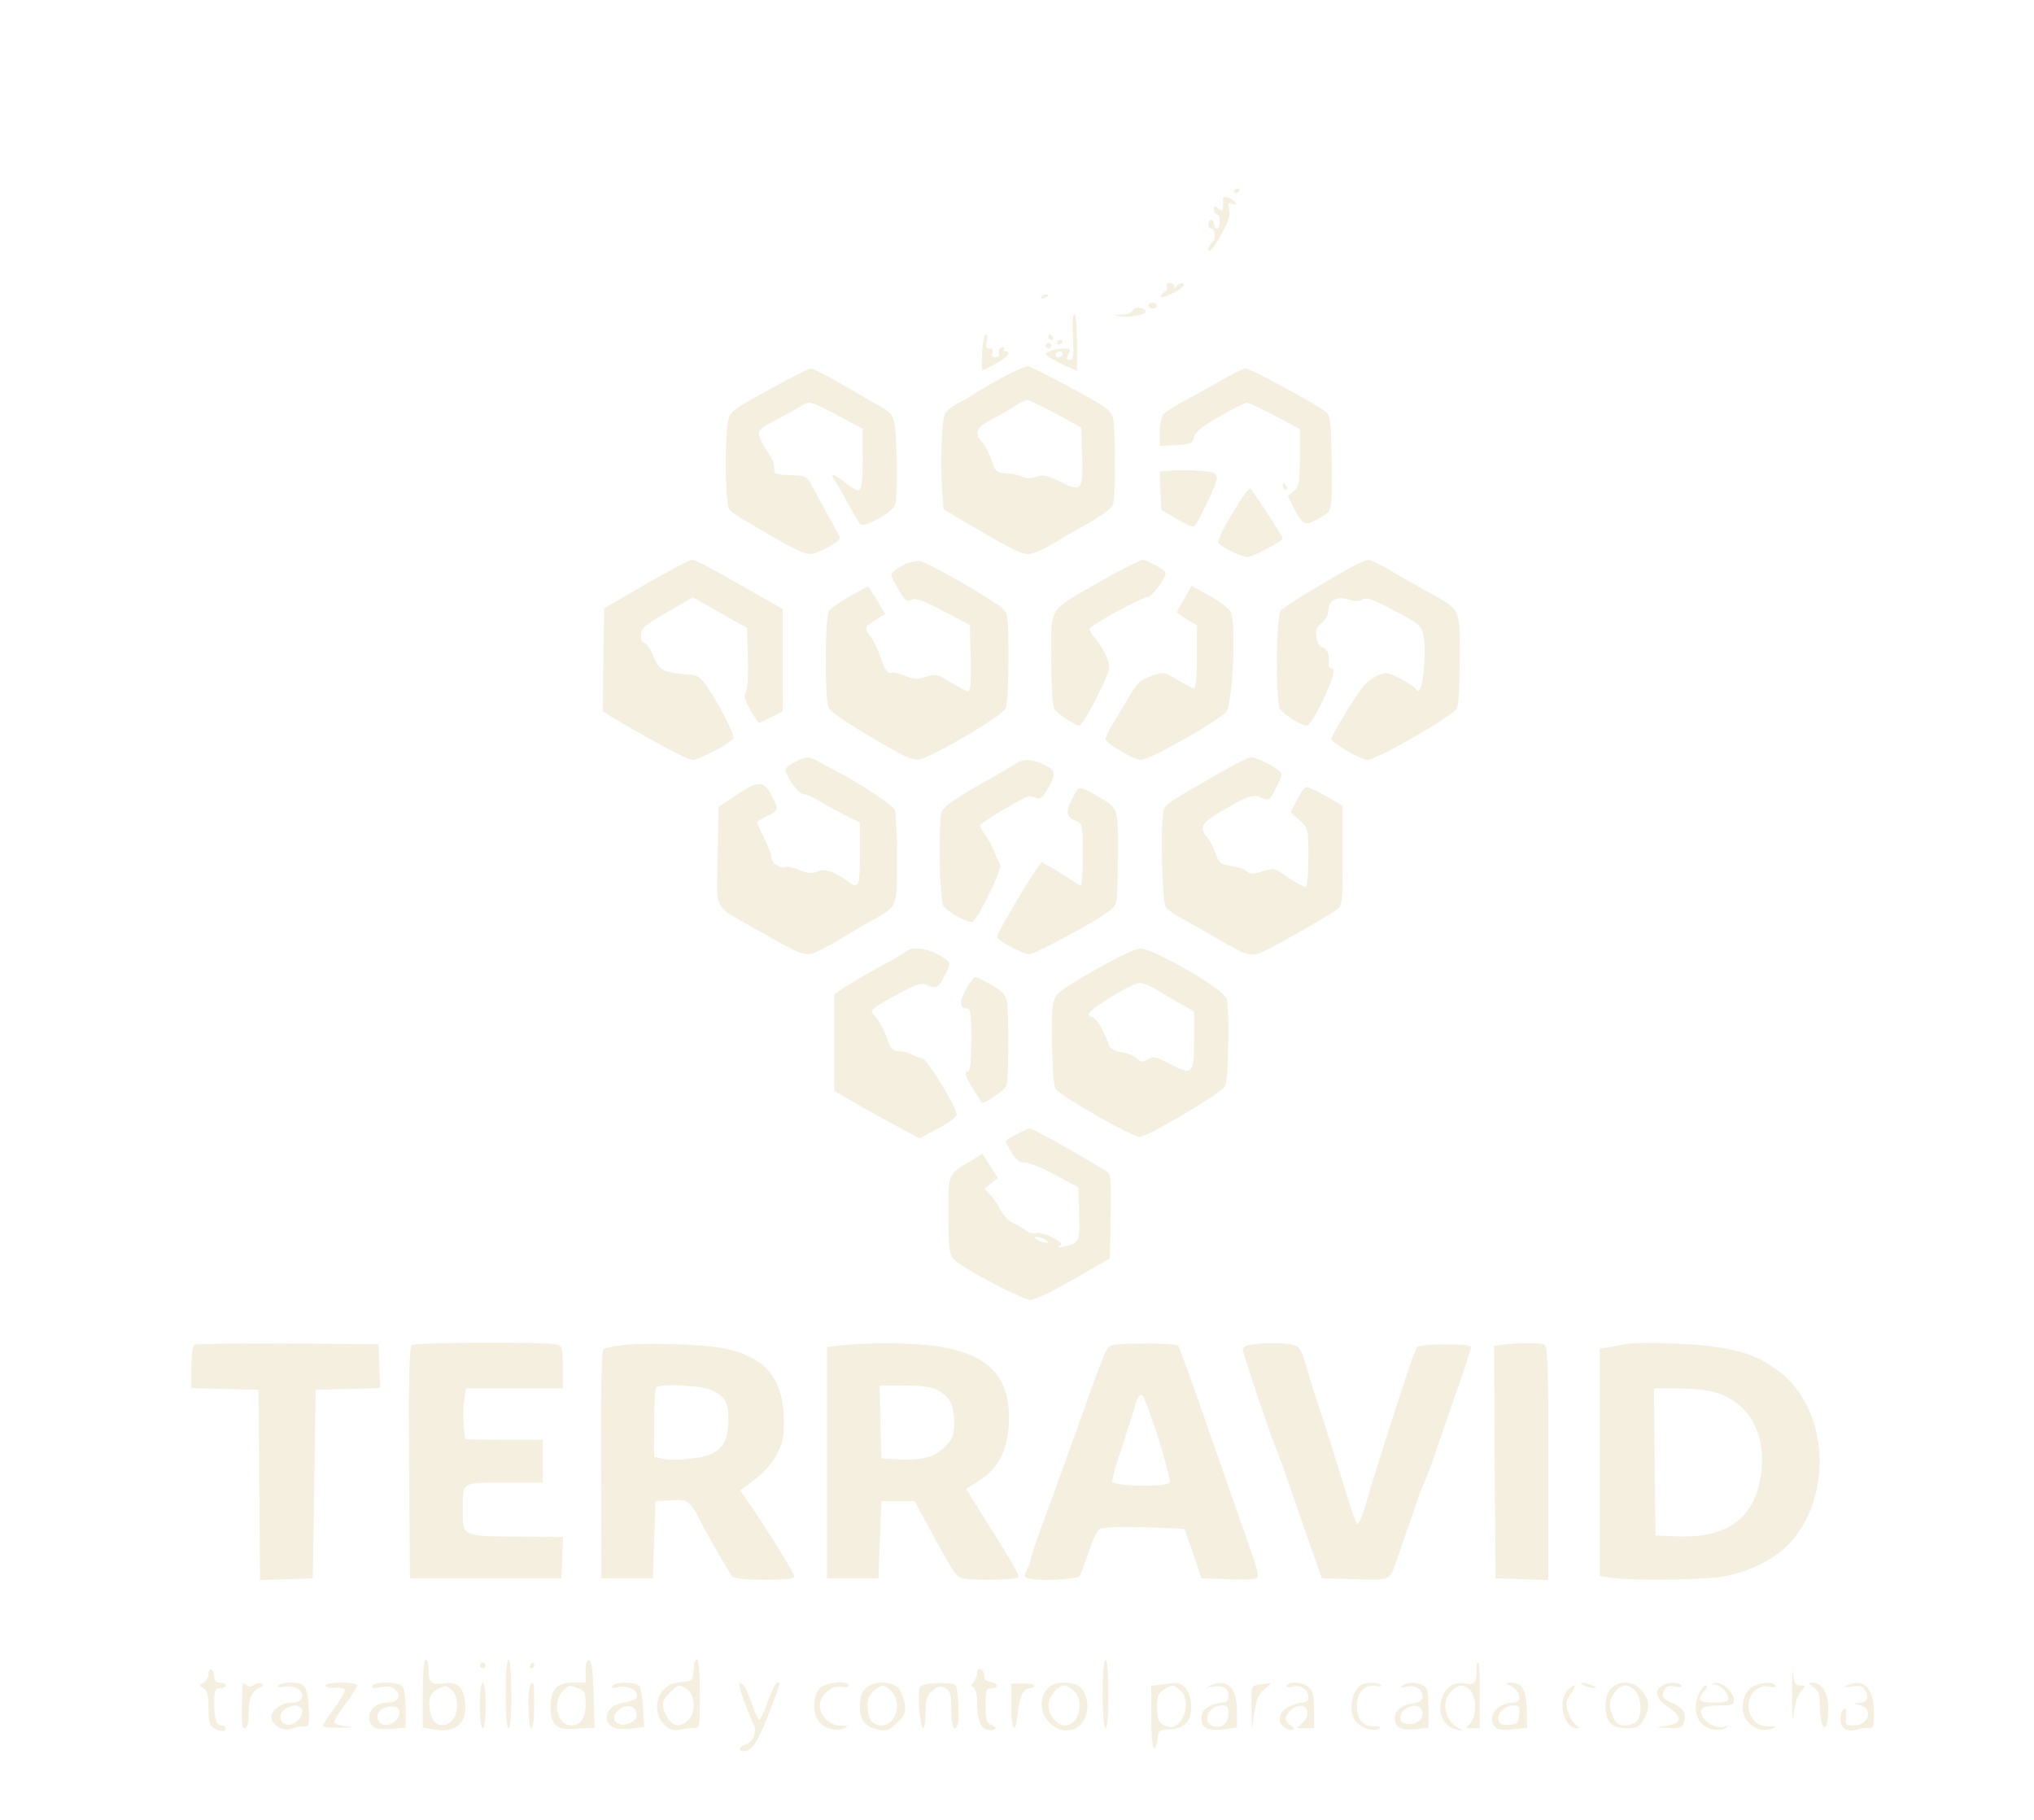
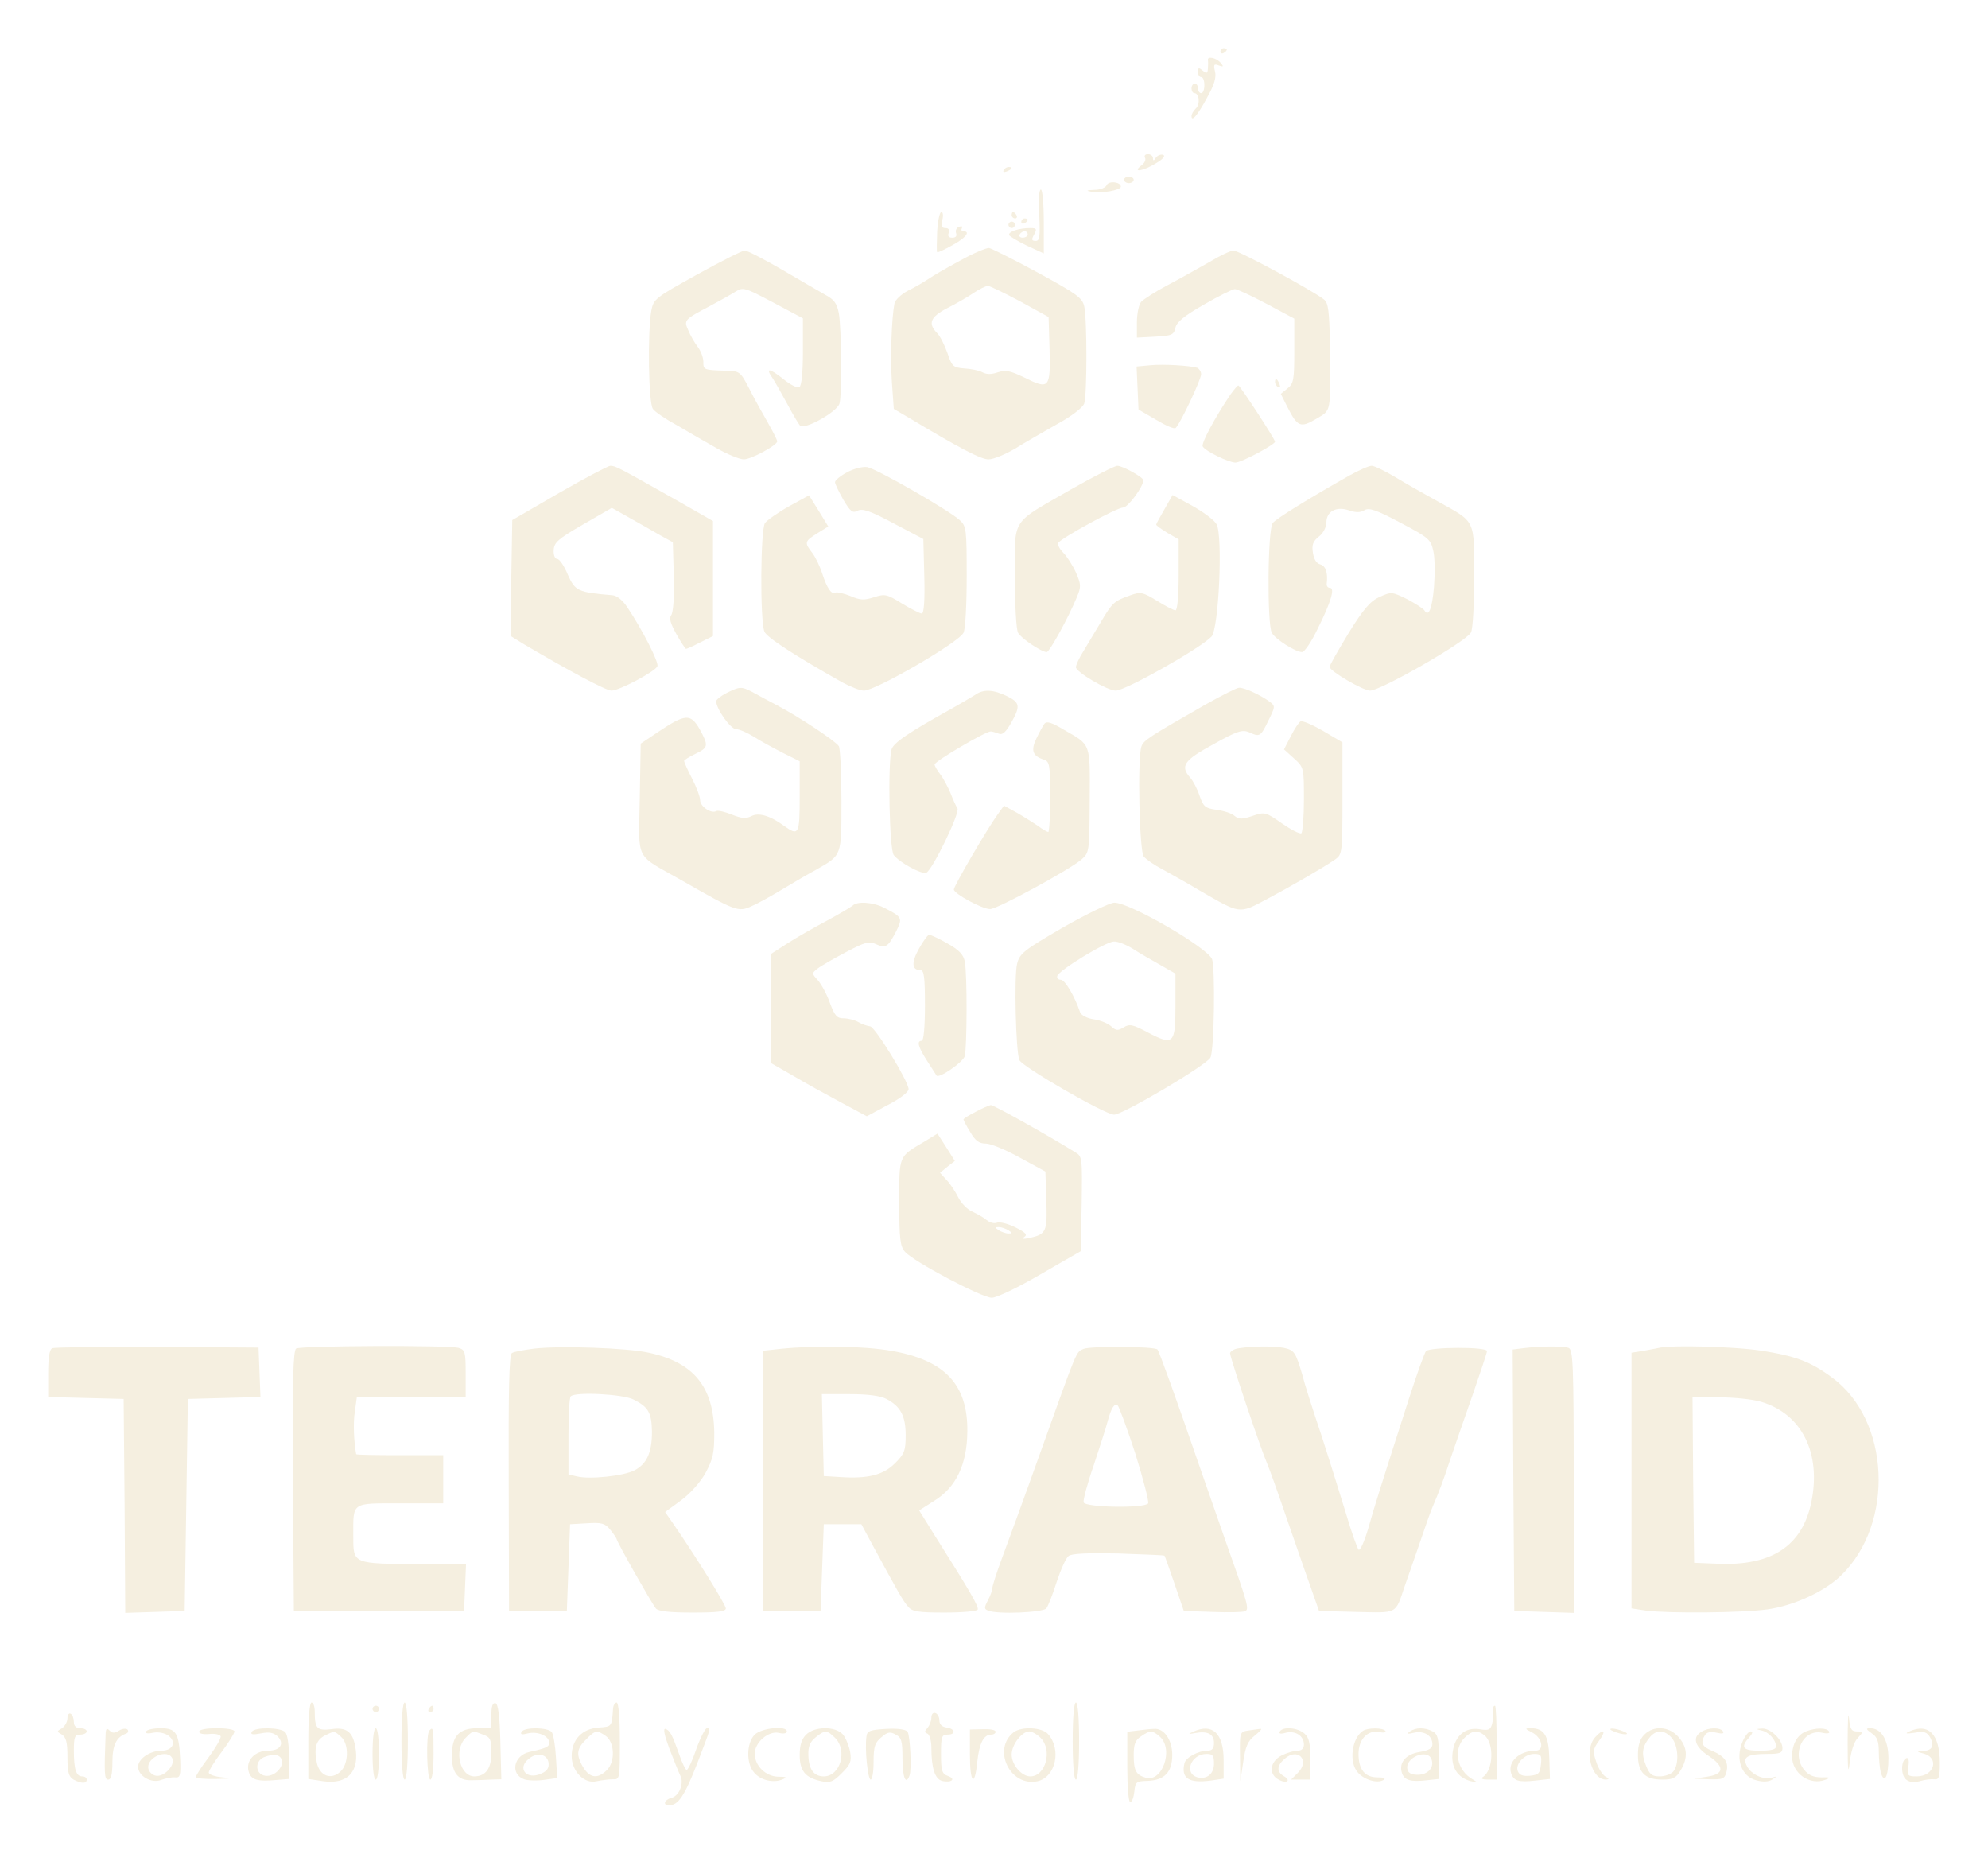
- <svg xmlns="http://www.w3.org/2000/svg" version="1.0" width="712pt" height="637pt" viewBox="0 0 712 637" preserveAspectRatio="xMidYMid meet">
+ <svg xmlns="http://www.w3.org/2000/svg" version="1.0" width="619pt" height="577pt" viewBox="52 51 619 577" preserveAspectRatio="xMidYMid meet">
  <g transform="translate(0,637) scale(0.1,-0.1)" fill="#F5EFE0" stroke="none">
    <path d="M4320 5699 c0 -5 5 -7 10 -4 6 3 10 8 10 11 0 2 -4 4 -10 4 -5 0 -10 -5 -10 -11z" />
    <path d="M4281 5673 c1 -5 1 -16 0 -27 -1 -15 -4 -16 -16 -6 -12 10 -15 10 -15 -4 0 -9 5 -16 10 -16 6 0 10 -11 10 -25 0 -14 -4 -25 -10 -25 -5 0 -10 7 -10 15 0 8 -4 15 -10 15 -5 0 -10 -7 -10 -15 0 -8 4 -15 9 -15 15 0 19 -35 4 -48 -7 -7 -13 -17 -13 -23 0 -20 19 2 49 58 22 39 29 63 24 81 -5 21 -3 24 12 18 15 -5 16 -4 5 9 -13 15 -41 21 -39 8z" />
    <path d="M4085 5369 c4 -6 -1 -17 -11 -24 -31 -24 6 -18 46 7 22 13 30 23 21 26 -7 2 -17 -2 -22 -9 -6 -10 -9 -11 -9 -1 0 6 -7 12 -16 12 -8 0 -12 -5 -9 -11z" />
    <path d="M3645 5330 c-3 -6 1 -7 9 -4 18 7 21 14 7 14 -6 0 -13 -4 -16 -10z" />
    <path d="M4020 5300 c0 -5 7 -10 15 -10 8 0 15 5 15 10 0 6 -7 10 -15 10 -8 0 -15 -4 -15 -10z" />
    <path d="M3966 5284 c-3 -8 -20 -15 -38 -15 -26 -1 -28 -3 -9 -6 30 -6 91 5 91 16 0 15 -38 19 -44 5z" />
    <path d="M3756 5190 c3 -67 1 -80 -11 -80 -13 0 -14 4 -5 20 9 17 8 20 -12 20 -35 0 -69 -11 -66 -22 2 -4 27 -19 56 -33 l52 -24 0 99 c0 55 -4 100 -9 100 -6 0 -8 -34 -5 -80z m-36 -60 c0 -5 -7 -10 -16 -10 -8 0 -12 5 -9 10 3 6 10 10 16 10 5 0 9 -4 9 -10z" />
    <path d="M3438 5139 c-1 -33 -2 -62 0 -64 2 -2 23 8 48 22 42 23 57 43 33 43 -5 0 -7 4 -4 10 3 5 0 7 -9 4 -8 -3 -12 -12 -9 -20 3 -9 -1 -14 -12 -14 -11 0 -15 5 -11 15 3 9 0 15 -10 15 -12 0 -15 6 -10 25 4 14 2 25 -3 25 -5 0 -11 -27 -13 -61z" />
    <path d="M3670 5190 c0 -5 5 -10 11 -10 5 0 7 5 4 10 -3 6 -8 10 -11 10 -2 0 -4 -4 -4 -10z" />
    <path d="M3700 5169 c0 -5 5 -7 10 -4 6 3 10 8 10 11 0 2 -4 4 -10 4 -5 0 -10 -5 -10 -11z" />
    <path d="M3660 5160 c0 -5 5 -10 10 -10 6 0 10 5 10 10 0 6 -4 10 -10 10 -5 0 -10 -4 -10 -10z" />
    <path d="M3510 5049 c-41 -22 -86 -48 -100 -58 -14 -9 -42 -26 -63 -36 -21 -11 -40 -29 -42 -40 -9 -47 -13 -167 -8 -244 l6 -84 41 -24 c165 -99 230 -133 254 -133 15 0 51 15 82 33 30 19 90 53 132 77 46 25 80 52 84 64 9 28 9 263 0 302 -6 27 -23 39 -144 105 -75 41 -144 75 -152 77 -8 1 -49 -16 -90 -39z m186 -127 l89 -49 3 -101 c3 -121 -1 -126 -79 -87 -44 21 -57 24 -82 16 -20 -7 -35 -7 -48 0 -11 6 -37 11 -57 12 -34 3 -38 6 -52 48 -9 25 -23 54 -33 63 -28 29 -20 49 31 76 26 13 63 34 82 47 19 13 40 23 46 23 6 0 51 -22 100 -48z" />
    <path d="M2690 5005 c-130 -72 -135 -76 -142 -112 -12 -68 -9 -288 5 -306 6 -9 40 -32 75 -51 34 -20 89 -52 123 -71 33 -19 72 -35 85 -35 23 0 104 44 104 56 0 4 -13 30 -29 58 -16 28 -43 76 -58 106 -28 54 -30 55 -74 56 -69 2 -69 3 -69 28 0 13 -8 34 -18 47 -10 13 -23 36 -29 51 -14 31 -13 33 67 75 30 16 66 36 80 45 24 15 29 13 118 -34 l92 -49 0 -104 c0 -63 -4 -106 -11 -110 -6 -4 -28 7 -50 25 -44 35 -57 36 -33 2 8 -12 28 -48 45 -79 17 -32 35 -62 40 -68 14 -14 116 43 123 69 8 29 6 233 -2 280 -6 31 -14 43 -42 58 -19 11 -80 46 -136 79 -55 32 -107 59 -115 59 -8 0 -75 -34 -149 -75z" />
    <path d="M4287 5045 c-32 -18 -90 -51 -130 -72 -40 -21 -77 -45 -84 -53 -7 -8 -13 -37 -13 -63 l0 -48 57 3 c51 3 58 5 63 28 4 18 28 37 89 72 45 26 89 48 96 48 7 0 52 -21 99 -46 l86 -46 0 -100 c0 -90 -2 -102 -21 -117 l-21 -17 20 -40 c32 -63 41 -67 90 -38 48 29 45 13 43 229 -2 109 -5 132 -19 143 -37 29 -265 152 -281 152 -9 0 -43 -16 -74 -35z" />
    <path d="M4102 4723 l-43 -4 3 -67 3 -67 55 -32 c30 -18 57 -30 61 -25 15 15 79 151 79 167 0 8 -6 17 -12 20 -25 7 -104 12 -146 8z" />
    <path d="M4490 4671 c0 -6 4 -13 10 -16 6 -3 7 1 4 9 -7 18 -14 21 -14 7z" />
    <path d="M4352 4633 c-48 -71 -93 -154 -87 -163 9 -15 81 -50 102 -50 18 0 123 56 123 65 0 8 -109 175 -114 175 -3 0 -13 -12 -24 -27z" />
    <path d="M2260 4325 l-145 -84 -3 -181 -2 -180 42 -26 c141 -83 255 -144 272 -144 24 0 137 60 143 76 5 12 -47 114 -94 184 -14 21 -32 36 -46 37 -108 9 -116 13 -139 64 -11 27 -26 49 -33 49 -7 0 -12 12 -11 27 1 24 13 35 91 80 l90 52 55 -31 c30 -17 73 -41 95 -54 l40 -22 3 -107 c2 -64 -2 -112 -8 -120 -7 -9 -3 -25 16 -59 14 -25 28 -46 30 -46 3 0 23 9 44 20 l40 20 0 179 0 179 -112 64 c-186 105 -192 108 -208 108 -8 -1 -80 -39 -160 -85z" />
    <path d="M3158 4390 c-21 -11 -38 -25 -38 -31 0 -6 12 -30 26 -55 22 -37 29 -42 44 -34 15 8 39 0 112 -39 l93 -49 3 -116 c2 -74 -1 -116 -8 -116 -5 0 -33 14 -61 31 -47 29 -53 31 -87 20 -31 -10 -43 -10 -75 4 -21 8 -42 13 -46 10 -12 -7 -26 14 -41 60 -7 22 -21 51 -31 64 -25 32 -24 36 16 61 l34 21 -30 49 -30 48 -62 -34 c-34 -19 -68 -43 -75 -52 -14 -19 -16 -300 -2 -338 7 -18 90 -72 242 -158 26 -14 56 -26 68 -26 36 0 294 149 310 180 6 10 10 89 10 175 0 149 -1 157 -22 176 -34 31 -259 160 -288 165 -14 2 -42 -5 -62 -16z" />
    <path d="M3854 4336 c-189 -109 -174 -85 -174 -271 0 -86 4 -165 10 -175 9 -17 73 -60 89 -60 9 0 68 108 94 171 14 33 13 40 -3 77 -10 22 -28 50 -39 61 -12 12 -19 26 -16 31 9 15 183 110 202 110 15 0 63 65 63 85 0 9 -64 45 -81 45 -8 0 -73 -33 -145 -74z" />
    <path d="M4722 4380 c-122 -69 -228 -134 -239 -148 -16 -19 -18 -314 -3 -342 11 -20 74 -60 94 -60 8 0 30 33 49 73 42 84 54 127 38 127 -7 0 -11 6 -10 13 4 34 -3 55 -20 60 -12 3 -20 16 -23 36 -4 25 0 36 19 51 13 10 23 29 23 44 0 34 31 51 71 37 21 -7 35 -7 48 1 14 8 36 1 111 -39 89 -47 95 -52 103 -89 5 -21 5 -72 2 -111 -6 -70 -17 -95 -30 -73 -4 6 -28 21 -54 35 -47 23 -49 23 -85 7 -29 -13 -50 -37 -97 -113 -32 -53 -59 -100 -59 -105 0 -13 104 -74 126 -74 33 0 300 153 314 181 6 10 10 88 10 173 0 181 6 169 -113 235 -42 23 -102 57 -133 76 -32 19 -65 35 -73 35 -9 0 -40 -14 -69 -30z" />
    <path d="M4146 4275 c-14 -24 -26 -46 -26 -48 0 -3 16 -14 35 -26 l35 -20 0 -111 c0 -65 -4 -110 -10 -110 -5 0 -31 13 -58 30 -44 27 -51 28 -82 17 -51 -18 -56 -22 -92 -83 -18 -30 -43 -72 -55 -92 -13 -20 -23 -43 -23 -49 0 -15 98 -73 124 -73 30 0 261 130 298 168 23 23 36 314 16 350 -7 13 -41 38 -75 57 l-62 34 -25 -44z" />
    <path d="M2783 3703 c-18 -9 -33 -21 -33 -26 0 -24 45 -87 62 -87 10 0 35 -11 56 -24 20 -13 61 -35 90 -50 l52 -26 0 -110 c0 -119 -3 -124 -50 -90 -44 32 -79 41 -101 29 -16 -8 -30 -7 -60 5 -22 9 -44 14 -49 11 -15 -9 -50 14 -50 34 0 10 -11 40 -25 67 -14 27 -25 52 -25 55 0 3 16 13 35 22 41 20 42 25 13 78 -28 48 -44 47 -128 -9 l-55 -37 -3 -172 c-3 -199 -18 -169 133 -255 166 -95 174 -98 215 -79 19 8 62 32 95 52 33 20 81 48 107 62 80 46 78 40 78 215 0 86 -4 162 -8 169 -10 16 -125 92 -192 127 -30 16 -66 35 -80 43 -31 16 -37 16 -77 -4z" />
    <path d="M4274 3667 c-175 -100 -194 -112 -200 -131 -13 -39 -6 -326 7 -342 7 -9 33 -27 58 -40 25 -14 78 -43 116 -66 128 -74 122 -73 206 -29 81 43 181 101 217 126 21 15 22 21 22 190 l0 174 -61 36 c-33 19 -65 33 -70 29 -5 -3 -19 -24 -30 -46 l-21 -41 31 -28 c31 -28 31 -29 31 -128 0 -55 -4 -102 -8 -105 -5 -3 -32 11 -61 31 -50 35 -53 36 -91 23 -33 -11 -42 -11 -56 0 -8 8 -34 16 -56 19 -36 5 -41 10 -53 44 -7 21 -20 46 -29 56 -32 36 -20 54 72 104 73 41 90 46 110 38 34 -16 37 -15 61 35 22 44 22 46 5 59 -28 21 -80 45 -96 44 -7 0 -54 -24 -104 -52z" />
    <path d="M3555 3696 c-11 -7 -42 -25 -70 -41 -132 -73 -183 -107 -189 -128 -12 -44 -7 -313 7 -329 19 -24 86 -60 101 -55 19 8 107 189 97 201 -4 6 -14 27 -21 46 -8 19 -22 46 -32 59 -10 13 -18 27 -18 31 0 10 160 104 175 103 5 0 17 -4 25 -7 11 -5 22 5 38 33 30 53 28 64 -13 84 -43 21 -74 22 -100 3z" />
    <path d="M3772 3607 c-5 -7 -16 -27 -25 -46 -18 -37 -12 -55 24 -66 17 -6 19 -17 19 -116 0 -60 -3 -109 -6 -109 -3 0 -18 8 -32 19 -15 10 -45 29 -66 41 l-40 22 -20 -28 c-32 -44 -136 -222 -136 -233 0 -13 88 -61 113 -61 22 0 245 121 284 154 25 22 25 24 26 184 1 182 5 171 -80 220 -38 23 -54 28 -61 19z" />
    <path d="M3175 3041 c-6 -5 -41 -26 -80 -47 -38 -20 -94 -52 -122 -70 l-53 -34 0 -169 0 -170 68 -39 c37 -22 104 -59 149 -83 l82 -44 65 35 c39 20 66 41 65 50 -1 25 -105 195 -120 195 -8 1 -24 6 -36 13 -12 7 -33 12 -47 12 -20 0 -27 8 -42 48 -9 26 -26 57 -37 70 -20 22 -20 22 -1 37 10 8 50 31 88 51 59 31 72 35 93 25 31 -14 38 -9 63 39 21 42 20 45 -37 74 -35 18 -84 21 -98 7z" />
    <path d="M3830 2973 c-122 -71 -135 -81 -143 -113 -10 -38 -4 -275 7 -300 9 -21 267 -170 295 -170 27 0 291 156 300 178 12 24 15 279 5 306 -14 36 -256 176 -304 176 -14 0 -86 -35 -160 -77z m218 -67 c20 -13 58 -35 85 -50 l47 -27 0 -100 c0 -119 -6 -125 -86 -83 -47 25 -57 27 -75 16 -18 -11 -24 -11 -39 3 -10 9 -34 19 -55 22 -21 3 -39 13 -42 22 -17 50 -47 101 -60 101 -8 0 -13 5 -11 12 6 18 150 106 176 107 12 1 39 -10 60 -23z" />
    <path d="M3381 2906 c-24 -43 -22 -66 5 -66 11 0 14 -21 14 -110 0 -67 -4 -110 -10 -110 -16 0 -12 -18 17 -63 15 -23 28 -43 29 -45 7 -11 82 41 88 60 7 29 8 256 0 295 -4 21 -18 36 -54 56 -26 15 -52 27 -57 27 -4 0 -19 -20 -32 -44z" />
    <path d="M3558 2399 c-21 -11 -38 -21 -38 -24 0 -2 9 -20 21 -39 16 -28 28 -36 49 -36 15 0 63 -20 106 -44 l79 -43 3 -90 c3 -98 0 -105 -53 -117 -20 -4 -25 -3 -16 3 11 7 5 14 -27 30 -22 11 -48 18 -57 15 -9 -4 -23 0 -33 8 -9 8 -29 19 -44 26 -15 6 -35 26 -44 44 -9 18 -25 43 -37 55 l-20 22 23 19 23 18 -27 43 -27 42 -41 -25 c-81 -48 -78 -41 -78 -190 0 -113 3 -137 18 -153 27 -31 240 -143 270 -143 15 0 82 32 152 73 l125 72 3 147 c2 144 2 148 -20 161 -94 58 -254 147 -263 147 -5 -1 -27 -10 -47 -21z m102 -369 c13 -9 13 -10 0 -10 -8 0 -22 5 -30 10 -13 9 -13 10 0 10 8 0 22 -5 30 -10z" />
    <path d="M683 1663 c-9 -3 -13 -29 -13 -79 l0 -73 118 -3 117 -3 3 -333 2 -333 93 3 92 3 5 330 5 330 113 3 113 3 -3 77 -3 77 -315 2 c-173 1 -321 -1 -327 -4z" />
    <path d="M1442 1662 c-9 -7 -12 -96 -10 -413 l3 -404 265 0 265 0 3 73 3 72 -138 1 c-217 1 -213 -1 -213 89 0 105 -7 100 146 100 l134 0 0 75 0 75 -135 0 c-74 0 -135 1 -136 3 -7 38 -10 98 -4 133 l6 44 170 0 169 0 0 74 c0 68 -2 74 -22 80 -34 9 -491 7 -506 -2z" />
    <path d="M2185 1662 c-33 -4 -65 -10 -71 -14 -9 -6 -11 -117 -10 -405 l1 -398 90 0 90 0 5 135 5 135 53 3 c45 3 56 0 72 -20 11 -13 19 -26 20 -29 0 -8 109 -200 122 -216 7 -9 43 -13 114 -13 77 0 104 3 104 13 0 11 -93 161 -162 261 l-27 39 49 36 c29 21 61 57 77 86 23 43 27 61 27 125 -2 143 -64 219 -204 249 -67 15 -273 22 -355 13z m308 -159 c46 -23 56 -41 57 -100 0 -65 -16 -100 -54 -120 -34 -18 -141 -29 -180 -19 l-26 6 0 119 c0 65 3 121 7 124 14 15 164 7 196 -10z" />
    <path d="M2950 1661 l-55 -6 0 -405 0 -405 90 0 90 0 5 135 5 135 59 0 58 0 35 -65 c78 -144 96 -176 111 -192 12 -15 32 -18 113 -18 54 0 100 4 103 9 5 8 -21 53 -136 235 l-46 74 47 30 c68 42 102 113 103 215 2 147 -70 223 -237 252 -86 15 -237 17 -345 6z m330 -156 c44 -23 60 -53 60 -113 0 -48 -4 -58 -33 -87 -37 -37 -85 -49 -172 -43 l-50 3 -3 128 -3 127 86 0 c57 0 96 -5 115 -15z" />
    <path d="M3894 1661 c-24 -11 -17 6 -134 -321 -50 -140 -105 -290 -121 -333 -16 -43 -29 -84 -29 -90 0 -7 -6 -24 -14 -39 -12 -23 -12 -27 1 -32 29 -12 170 -6 181 7 5 6 20 44 32 82 13 39 29 75 37 81 9 8 60 10 155 8 78 -3 143 -5 144 -7 1 -1 15 -40 31 -87 l29 -85 89 -3 c49 -2 94 -1 101 2 15 6 11 19 -66 236 -28 80 -62 177 -75 215 -74 215 -126 359 -131 364 -9 10 -208 11 -230 2z m161 -326 c25 -80 43 -150 40 -155 -10 -16 -195 -13 -201 3 -2 7 12 60 32 117 19 58 39 119 43 136 11 40 20 56 31 49 4 -3 29 -70 55 -150z" />
    <path d="M4378 1663 c-16 -2 -28 -10 -28 -16 0 -13 95 -296 115 -342 7 -16 34 -91 59 -165 26 -74 59 -171 75 -215 l28 -80 116 -3 c130 -3 121 -8 150 78 9 25 30 86 47 135 17 50 34 99 39 110 23 54 35 86 56 150 13 38 44 128 69 199 25 72 46 135 46 140 0 14 -177 13 -190 0 -4 -5 -27 -67 -50 -139 -94 -292 -110 -343 -130 -414 -12 -40 -25 -70 -30 -65 -4 5 -22 54 -38 109 -17 55 -51 165 -77 245 -27 80 -54 165 -60 190 -21 71 -25 77 -57 84 -32 6 -94 6 -140 -1z" />
    <path d="M5262 1663 l-32 -4 2 -407 3 -407 93 -3 92 -3 0 410 c0 364 -2 410 -16 415 -16 6 -86 6 -142 -1z" />
    <path d="M5690 1665 c-8 -2 -32 -6 -52 -10 l-38 -6 0 -398 0 -398 46 -7 c71 -9 300 -7 378 4 83 12 178 56 229 106 167 163 152 484 -29 616 -68 50 -114 67 -224 84 -83 12 -268 17 -310 9z m314 -169 c127 -38 187 -160 156 -312 -28 -136 -123 -199 -290 -192 l-75 3 -3 258 -2 257 83 0 c46 0 105 -6 131 -14z" />
    <path d="M1480 441 l0 -119 46 -7 c76 -11 115 30 100 109 -9 46 -28 60 -75 53 -44 -5 -51 2 -51 54 0 16 -4 29 -10 29 -6 0 -10 -46 -10 -119z m102 12 c25 -22 24 -84 -2 -108 -30 -28 -66 -13 -74 30 -9 46 -1 69 27 83 29 14 28 14 49 -5z" />
    <path d="M1770 440 c0 -73 4 -120 10 -120 6 0 10 47 10 120 0 73 -4 120 -10 120 -6 0 -10 -47 -10 -120z" />
    <path d="M2050 521 l0 -41 -43 0 c-58 0 -80 -24 -80 -86 0 -53 19 -77 60 -76 15 0 43 1 61 2 l33 1 -3 116 c-2 82 -7 118 -15 121 -9 2 -13 -9 -13 -37z m-26 -61 c23 -8 26 -15 26 -56 0 -49 -17 -73 -52 -74 -46 -1 -66 82 -28 120 23 23 21 23 54 10z" />
    <path d="M2429 543 c-4 -59 -3 -58 -46 -61 -51 -4 -83 -38 -83 -89 0 -47 40 -88 78 -78 15 3 37 6 50 6 22 -1 22 1 22 119 0 73 -4 120 -10 120 -5 0 -10 -8 -11 -17z m-23 -87 c28 -20 30 -80 4 -106 -31 -31 -57 -25 -79 17 -17 33 -14 51 14 78 28 29 34 30 61 11z" />
    <path d="M3860 440 c0 -73 4 -120 10 -120 6 0 10 47 10 120 0 73 -4 120 -10 120 -6 0 -10 -47 -10 -120z" />
    <path d="M1680 540 c0 -5 5 -10 10 -10 6 0 10 5 10 10 0 6 -4 10 -10 10 -5 0 -10 -4 -10 -10z" />
    <path d="M1855 540 c-3 -5 -1 -10 4 -10 6 0 11 5 11 10 0 6 -2 10 -4 10 -3 0 -8 -4 -11 -10z" />
    <path d="M5169 543 c-1 -5 -1 -12 0 -17 1 -6 0 -20 -3 -32 -5 -19 -11 -22 -39 -17 -45 7 -77 -20 -84 -72 -6 -46 15 -79 57 -90 23 -5 23 -5 5 6 -49 28 -61 93 -25 129 23 23 40 25 62 8 31 -25 28 -109 -5 -130 -7 -5 -1 -8 16 -8 l27 0 0 115 c0 63 -2 115 -5 115 -3 0 -6 -3 -6 -7z" />
    <path d="M6273 435 c0 -82 2 -102 6 -64 4 35 13 65 25 78 19 21 19 21 -2 21 -17 0 -22 7 -25 43 -2 23 -4 -12 -4 -78z" />
    <path d="M730 511 c0 -11 -8 -25 -17 -31 -17 -10 -17 -10 0 -20 13 -9 17 -24 17 -70 0 -48 4 -61 19 -70 25 -13 41 -13 41 0 0 6 -6 10 -14 10 -19 0 -26 22 -26 81 0 42 3 49 20 49 11 0 20 5 20 10 0 6 -9 10 -20 10 -13 0 -20 7 -20 19 0 11 -4 23 -10 26 -5 3 -10 -3 -10 -14z" />
    <path d="M3420 513 c0 -11 -6 -25 -12 -32 -10 -11 -10 -14 0 -18 6 -3 12 -21 12 -43 0 -64 11 -98 33 -104 29 -7 45 6 19 15 -19 7 -22 16 -22 69 0 53 2 60 20 60 27 0 25 18 -2 22 -15 2 -23 10 -23 22 0 11 -6 21 -12 23 -8 3 -13 -4 -13 -14z" />
    <path d="M849 465 c-5 -129 -4 -145 8 -145 9 0 13 17 13 54 0 53 12 78 42 89 7 2 9 8 5 13 -4 4 -16 3 -26 -3 -14 -9 -21 -9 -30 0 -8 8 -11 6 -12 -8z" />
    <path d="M975 470 c-4 -6 5 -8 22 -4 17 3 36 -1 47 -9 27 -20 14 -47 -21 -47 -36 0 -73 -25 -73 -50 0 -29 42 -53 72 -41 14 5 33 9 43 8 16 -2 18 5 16 58 -4 81 -13 95 -61 95 -21 0 -42 -4 -45 -10z m82 -85 c8 -21 -26 -57 -51 -53 -12 2 -22 12 -24 22 -7 36 62 64 75 31z" />
    <path d="M1140 469 c0 -6 14 -9 32 -7 17 2 33 -2 35 -7 2 -6 -15 -35 -37 -65 -22 -29 -40 -57 -40 -62 0 -4 28 -7 63 -6 49 1 53 2 20 5 -24 2 -43 9 -43 15 0 6 18 35 40 64 22 29 40 58 40 64 0 6 -23 10 -55 10 -32 0 -55 -4 -55 -11z" />
    <path d="M1304 469 c-5 -9 3 -10 29 -5 25 5 39 2 51 -9 23 -23 9 -45 -29 -45 -41 0 -70 -30 -61 -64 7 -27 27 -33 89 -27 l37 3 0 67 c0 39 -5 72 -12 79 -15 15 -95 16 -104 1z m94 -90 c4 -23 -26 -51 -52 -47 -31 4 -34 45 -4 58 31 12 52 8 56 -11z" />
    <path d="M1680 400 c0 -47 4 -80 10 -80 6 0 10 33 10 80 0 47 -4 80 -10 80 -6 0 -10 -33 -10 -80z" />
    <path d="M1857 473 c-11 -11 -8 -153 3 -153 6 0 10 33 10 80 0 80 -1 86 -13 73z" />
    <path d="M2144 469 c-5 -9 1 -10 20 -5 30 7 66 -8 66 -29 0 -13 -8 -17 -62 -29 -49 -11 -60 -69 -16 -85 11 -4 39 -5 61 -2 l42 6 -4 65 c-2 36 -8 71 -13 78 -13 15 -84 16 -94 1z m84 -96 c2 -16 -4 -26 -22 -34 -47 -22 -78 17 -38 47 25 20 56 13 60 -13z" />
    <path d="M2604 417 c14 -36 29 -74 34 -84 13 -24 -3 -64 -28 -70 -22 -6 -27 -23 -7 -23 29 0 48 29 87 128 44 115 44 112 31 112 -5 0 -20 -29 -33 -65 -12 -36 -26 -65 -30 -65 -3 0 -14 21 -23 48 -22 62 -29 75 -43 80 -8 2 -3 -21 12 -61z" />
    <path d="M2870 460 c-26 -26 -27 -90 -2 -118 20 -24 59 -33 87 -22 17 7 15 9 -12 9 -39 1 -73 34 -73 72 0 35 44 73 77 64 13 -3 23 -1 23 5 0 19 -79 11 -100 -10z" />
    <path d="M3030 460 c-14 -14 -20 -33 -20 -63 0 -50 17 -71 67 -82 28 -6 37 -2 64 25 27 27 31 36 26 67 -4 19 -14 44 -23 54 -24 26 -88 25 -114 -1z m90 -10 c40 -40 16 -120 -35 -120 -31 0 -47 22 -48 66 -1 27 5 41 22 55 29 24 36 24 61 -1z" />
    <path d="M3218 455 c-6 -38 4 -135 13 -135 5 0 9 24 9 53 0 54 4 63 32 85 13 10 22 11 37 2 18 -9 21 -20 21 -75 0 -59 11 -84 22 -52 7 18 2 122 -6 136 -5 7 -29 11 -66 9 -50 -3 -60 -6 -62 -23z" />
    <path d="M3540 398 c0 -90 15 -104 23 -22 6 57 20 84 43 84 8 0 14 4 14 9 0 6 -18 9 -40 8 l-40 -1 0 -78z" />
    <path d="M3677 468 c-69 -53 -12 -172 74 -153 56 13 75 99 32 147 -19 21 -81 24 -106 6z m83 -18 c38 -38 16 -120 -32 -120 -27 0 -58 36 -58 68 0 31 32 72 55 72 8 0 24 -9 35 -20z" />
    <path d="M4063 473 l-33 -4 0 -110 c0 -61 4 -109 9 -109 6 0 11 15 13 33 3 30 6 32 41 33 53 2 77 27 77 81 0 47 -26 84 -57 81 -10 0 -33 -3 -50 -5z m69 -20 c43 -39 7 -143 -45 -127 -30 9 -37 22 -37 71 0 32 5 46 22 57 28 20 37 20 60 -1z" />
    <path d="M4235 469 c-17 -8 -16 -8 7 -4 38 7 58 -3 58 -31 0 -17 -6 -24 -20 -24 -29 0 -68 -21 -72 -39 -11 -47 13 -63 82 -54 l40 6 0 58 c0 83 -35 116 -95 88z m65 -99 c0 -32 -22 -50 -51 -43 -44 12 -21 73 28 73 19 0 23 -5 23 -30z" />
    <path d="M4408 473 c-28 -4 -28 -5 -27 -81 l1 -77 9 60 c7 48 14 65 36 82 16 13 24 22 18 21 -5 0 -22 -3 -37 -5z" />
    <path d="M4505 470 c-4 -7 2 -9 19 -4 30 7 56 -10 56 -37 0 -12 -7 -19 -20 -19 -12 0 -34 -7 -50 -15 -36 -19 -41 -58 -9 -75 25 -14 41 -3 16 11 -22 13 -22 32 2 53 42 38 81 -4 42 -43 l-21 -21 30 0 30 0 0 63 c0 49 -4 68 -18 80 -21 19 -67 23 -77 7z" />
    <path d="M4764 472 c-35 -23 -45 -98 -16 -130 20 -23 61 -35 80 -23 8 5 1 8 -19 8 -39 0 -59 24 -59 73 0 45 28 75 64 68 14 -3 23 -1 20 3 -6 11 -55 11 -70 1z" />
    <path d="M4910 470 c-11 -8 -8 -9 13 -4 31 7 57 -9 57 -36 0 -13 -11 -19 -40 -24 -43 -7 -65 -33 -55 -65 7 -23 28 -29 78 -23 l37 4 0 69 c0 57 -3 70 -19 79 -25 13 -52 13 -71 0z m67 -86 c10 -26 -11 -49 -43 -49 -20 0 -30 6 -32 18 -7 36 62 64 75 31z" />
    <path d="M5290 467 c32 -16 40 -57 11 -57 -50 0 -87 -34 -76 -70 8 -24 23 -29 76 -23 l45 5 -2 66 c-2 70 -16 92 -58 92 -19 0 -18 -2 4 -13z m28 -99 c-3 -29 -7 -33 -34 -36 -22 -2 -33 2 -38 14 -9 23 21 54 51 54 21 0 24 -4 21 -32z" />
    <path d="M5545 470 c11 -5 27 -9 35 -9 9 0 8 4 -5 9 -11 5 -27 9 -35 9 -9 0 -8 -4 5 -9z" />
    <path d="M5640 460 c-14 -14 -20 -33 -20 -63 0 -55 22 -77 76 -77 33 0 43 5 57 29 24 40 21 73 -8 105 -29 32 -76 35 -105 6z m85 -10 c21 -24 24 -82 5 -105 -7 -8 -26 -15 -42 -15 -24 0 -32 6 -43 34 -15 37 -12 59 13 89 20 23 45 22 67 -3z" />
    <path d="M5818 469 c-30 -17 -21 -47 22 -75 51 -34 49 -57 -5 -65 l-40 -6 47 -2 c43 -1 48 1 54 24 7 30 -6 48 -46 65 -31 13 -36 25 -21 49 6 9 18 11 36 7 17 -4 24 -3 20 4 -8 13 -45 13 -67 -1z" />
    <path d="M6005 473 c23 -5 45 -30 45 -50 0 -9 -15 -13 -50 -13 -54 0 -62 10 -33 42 10 12 12 18 4 18 -7 0 -19 -16 -26 -34 -22 -52 -2 -107 43 -118 21 -6 39 -5 50 2 16 11 16 11 -1 6 -25 -8 -64 10 -77 35 -16 29 0 39 63 39 39 0 47 3 47 18 0 26 -37 62 -63 61 -20 -1 -20 -2 -2 -6z" />
    <path d="M6143 470 c-27 -11 -43 -40 -43 -78 0 -53 56 -92 105 -72 16 6 13 8 -14 7 -24 0 -40 7 -53 23 -41 50 -4 128 55 116 17 -4 26 -2 22 4 -7 12 -42 12 -72 0z" />
    <path d="M6348 464 c17 -11 22 -25 22 -57 0 -23 3 -52 6 -64 11 -39 24 -14 24 43 0 57 -22 94 -57 94 -14 0 -13 -3 5 -16z" />
    <path d="M6465 470 c-15 -7 -10 -8 17 -4 30 5 38 2 48 -15 14 -26 6 -41 -23 -42 -20 -1 -20 -2 3 -8 50 -14 32 -71 -22 -71 -28 0 -30 2 -26 30 3 19 1 29 -6 27 -17 -6 -18 -52 -2 -66 10 -9 25 -11 43 -6 16 5 36 7 46 6 14 -2 17 6 17 51 0 89 -35 125 -95 98z" />
    <path d="M5487 452 c-36 -40 -12 -133 34 -132 10 1 10 3 -3 10 -9 6 -22 26 -28 46 -11 32 -10 39 9 65 24 32 14 40 -12 11z" />
  </g>
</svg>
